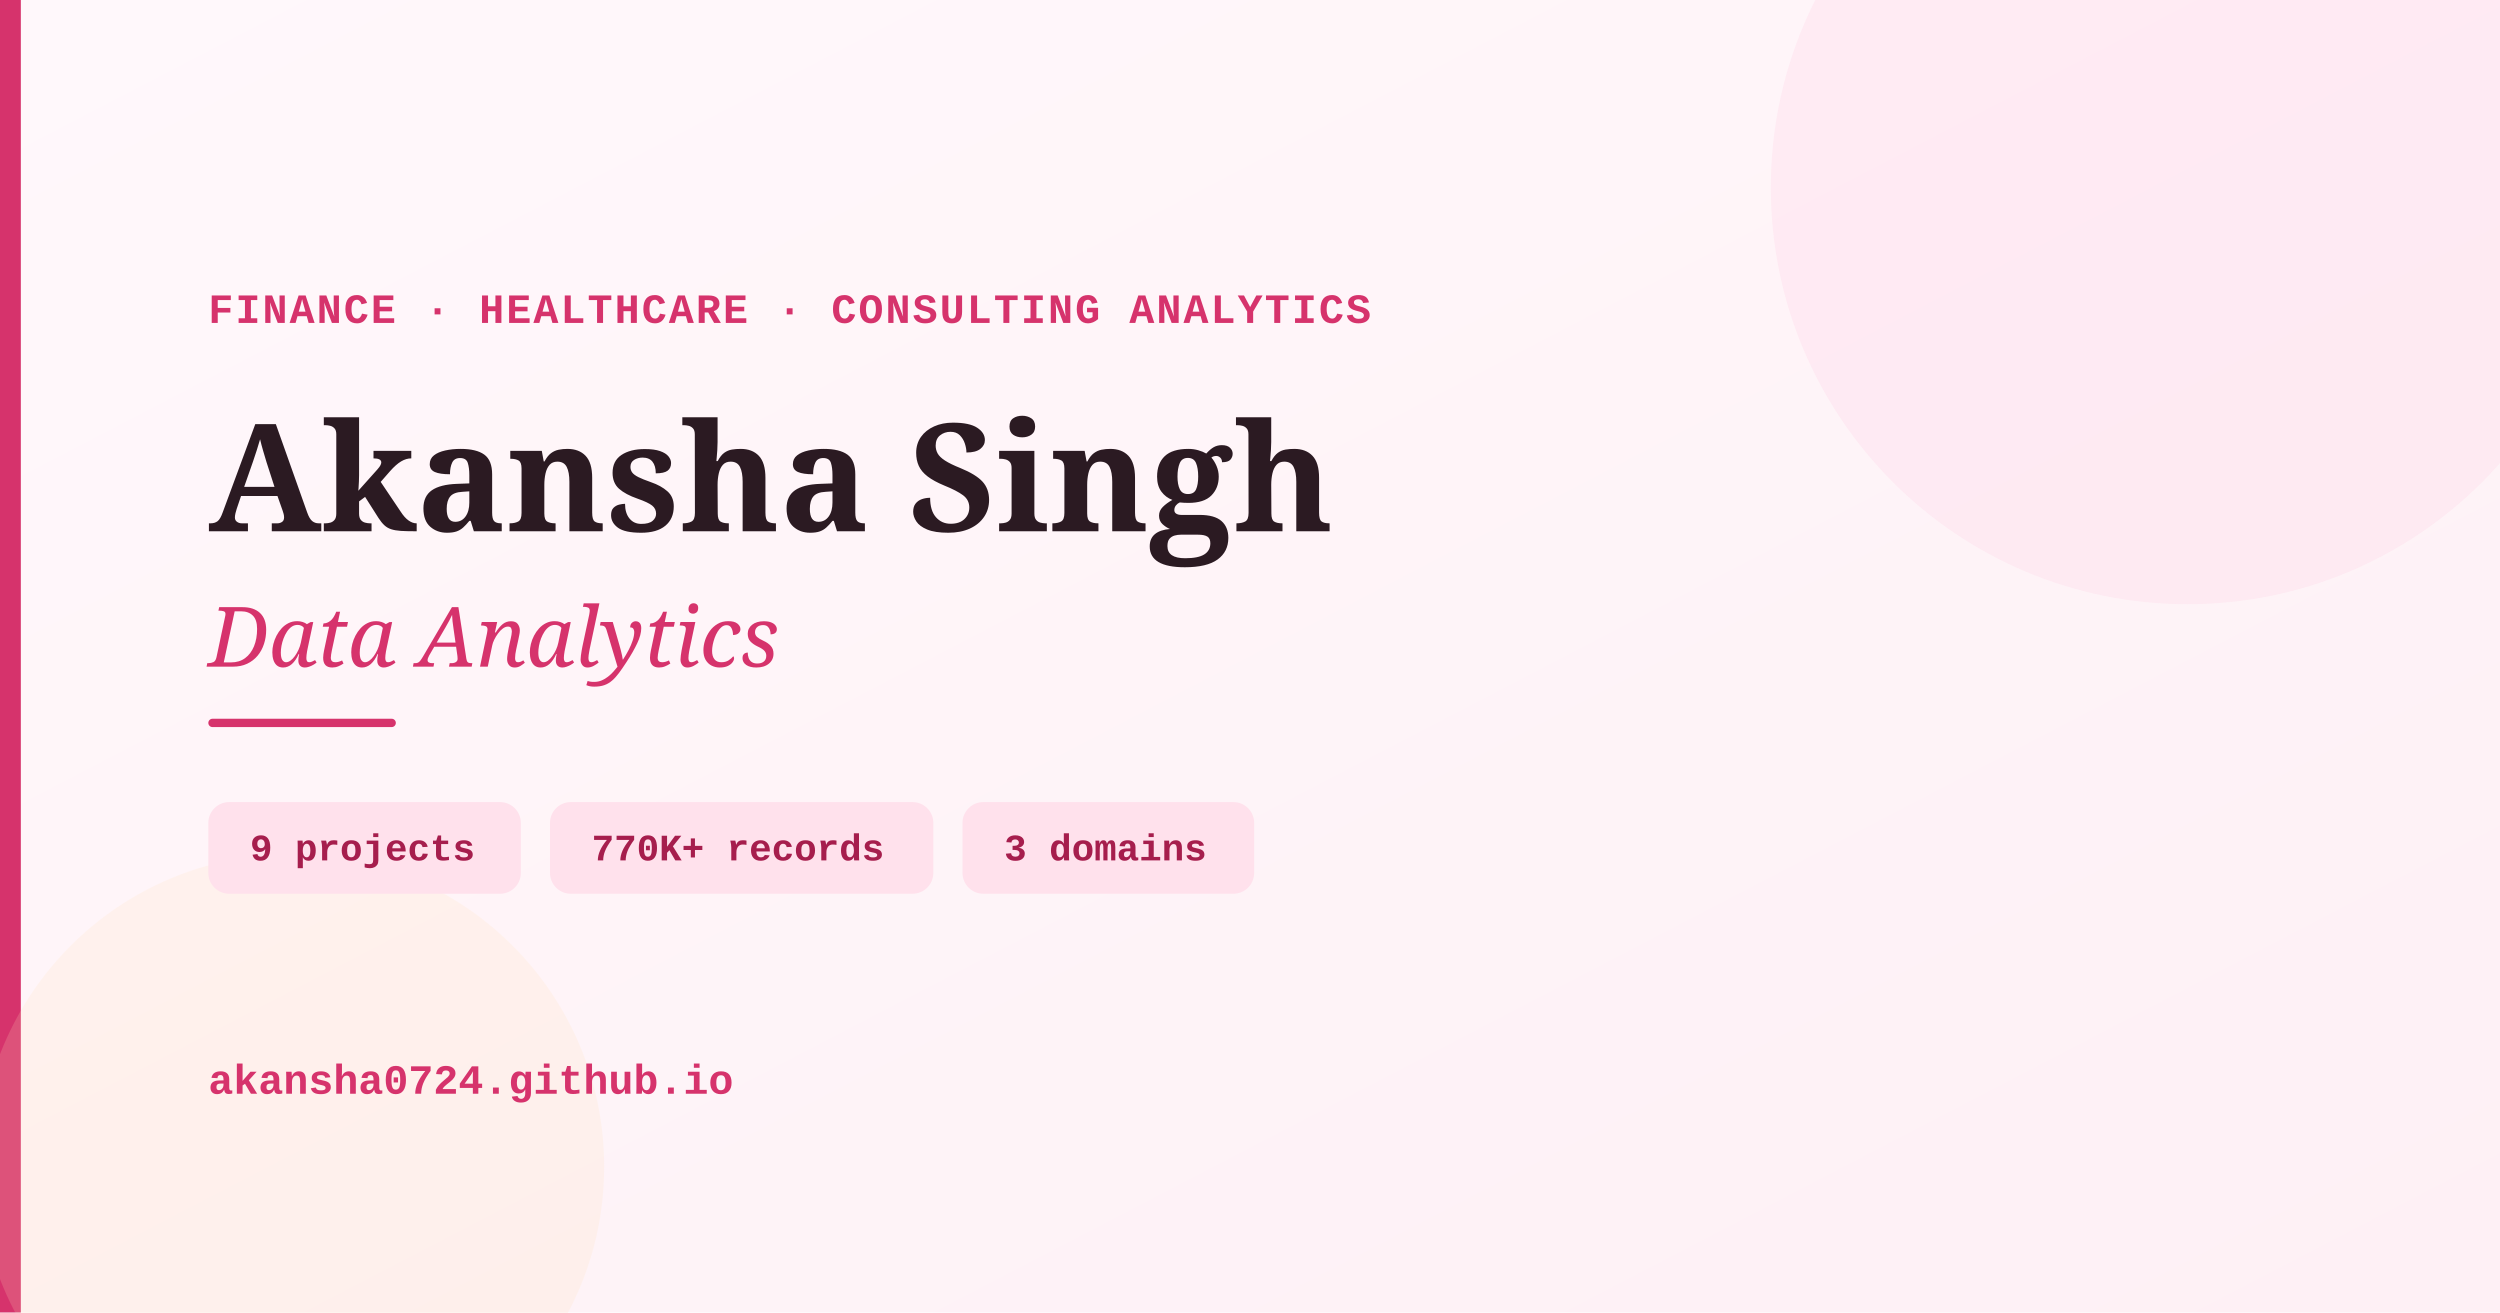
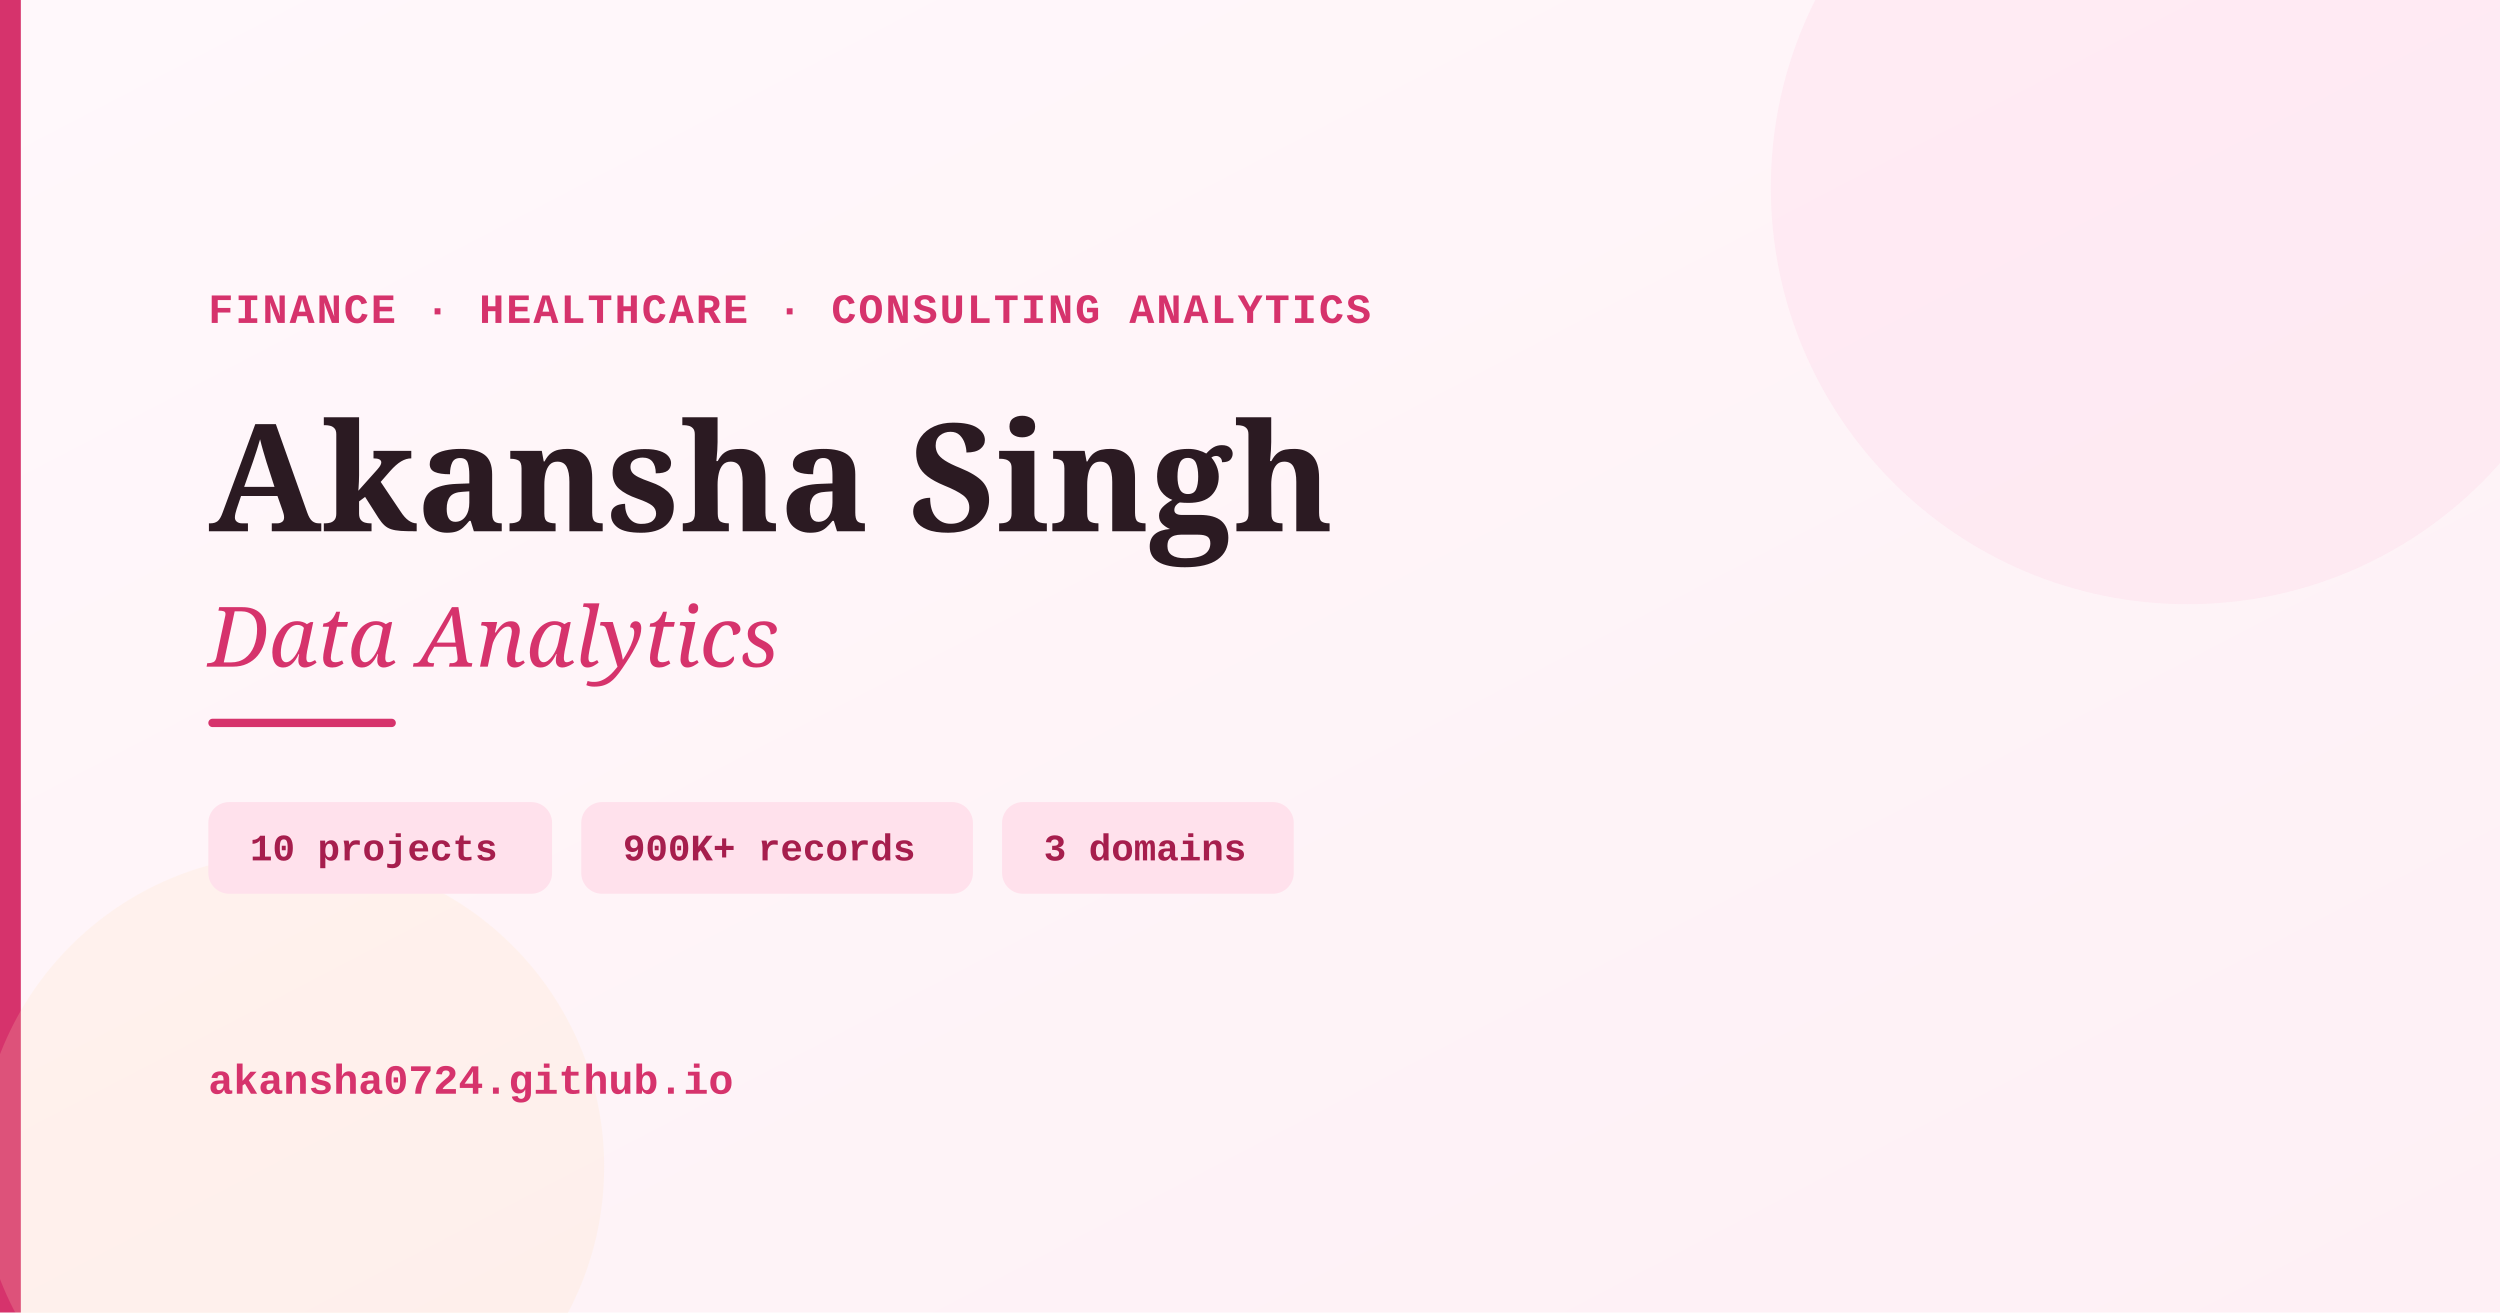
<svg xmlns="http://www.w3.org/2000/svg" width="1200" height="630">
  <defs>
    <linearGradient id="bg" x1="0%" y1="0%" x2="100%" y2="100%">
      <stop offset="0%" style="stop-color:#fff8fb" />
      <stop offset="100%" style="stop-color:#fef0f5" />
    </linearGradient>
  </defs>
  <rect width="1200" height="630" fill="url(#bg)" />
  <rect x="0" y="0" width="10" height="630" fill="#d6336c" />
  <circle cx="1050" cy="90" r="200" fill="#ffc7de" opacity="0.22" />
  <circle cx="140" cy="560" r="150" fill="#ffe0b8" opacity="0.18" />
  <text x="100" y="155" font-family="'Space Mono', 'Courier New', monospace" font-size="20" font-weight="700" letter-spacing="1" fill="#d6336c">FINANCE · HEALTHCARE · CONSULTING ANALYTICS</text>
  <text x="100" y="255" font-family="Georgia, 'Fraunces', serif" font-size="72" font-weight="bold" fill="#2b1a22">Akansha Singh</text>
  <text x="100" y="320" font-family="Georgia, 'Fraunces', serif" font-style="italic" font-size="40" fill="#d6336c">Data Analytics</text>
  <rect x="100" y="345" width="90" height="4" fill="#d6336c" rx="2" />
-   <rect x="100" y="385" width="150" height="44" rx="10" fill="#ffe1ec" />
-   <text x="120" y="413" font-family="'Space Mono', 'Courier New', monospace" font-size="18" font-weight="700" fill="#a61e4d">9 projects</text>
-   <rect x="264" y="385" width="184" height="44" rx="10" fill="#ffe1ec" />
-   <text x="284" y="413" font-family="'Space Mono', 'Courier New', monospace" font-size="18" font-weight="700" fill="#a61e4d">770K+ records</text>
-   <rect x="462" y="385" width="140" height="44" rx="10" fill="#ffe1ec" />
-   <text x="482" y="413" font-family="'Space Mono', 'Courier New', monospace" font-size="18" font-weight="700" fill="#a61e4d">3 domains</text>
+   <rect x="100" y="385" width="165" height="44" rx="10" fill="#ffe1ec" />
+   <text x="120" y="413" font-family="'Space Mono', 'Courier New', monospace" font-size="18" font-weight="700" fill="#a61e4d">10 projects</text>
+   <rect x="279" y="385" width="188" height="44" rx="10" fill="#ffe1ec" />
+   <text x="299" y="413" font-family="'Space Mono', 'Courier New', monospace" font-size="18" font-weight="700" fill="#a61e4d">900K+ records</text>
+   <rect x="481" y="385" width="140" height="44" rx="10" fill="#ffe1ec" />
+   <text x="501" y="413" font-family="'Space Mono', 'Courier New', monospace" font-size="18" font-weight="700" fill="#a61e4d">3 domains</text>
  <text x="100" y="525" font-family="'Space Mono', 'Courier New', monospace" font-size="20" font-weight="700" fill="#d6336c">akansha0724.github.io</text>
</svg>
